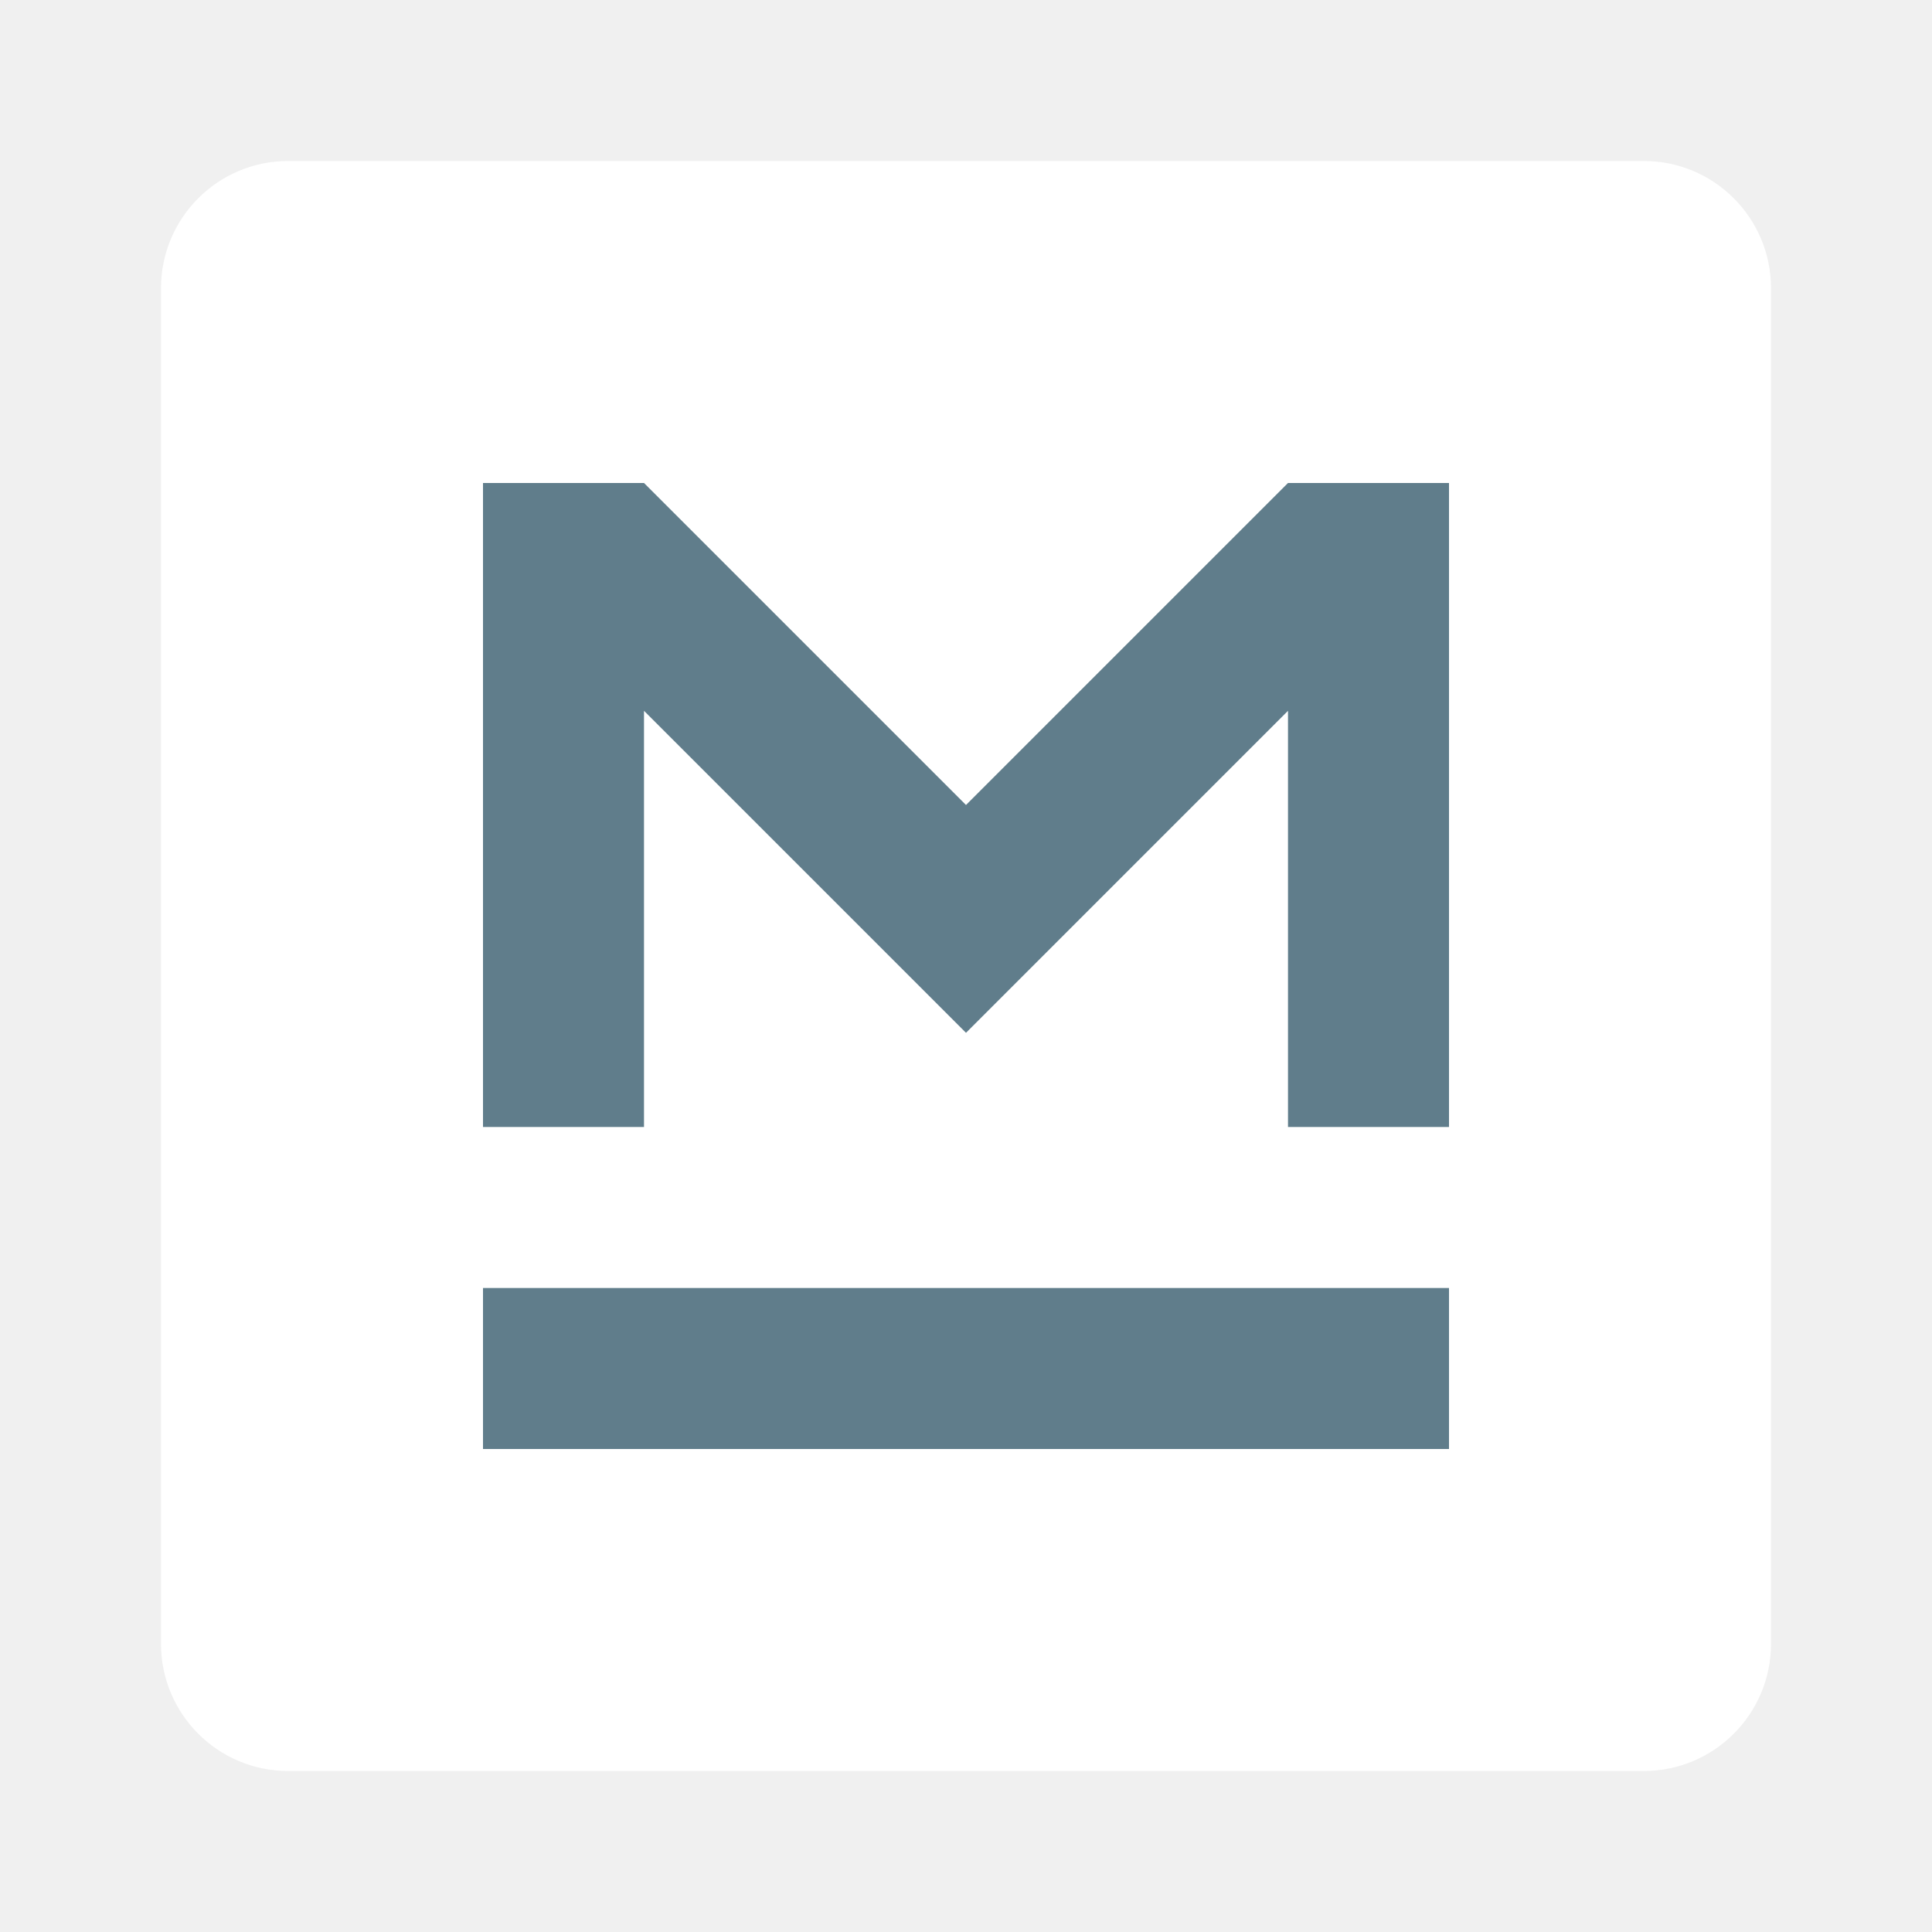
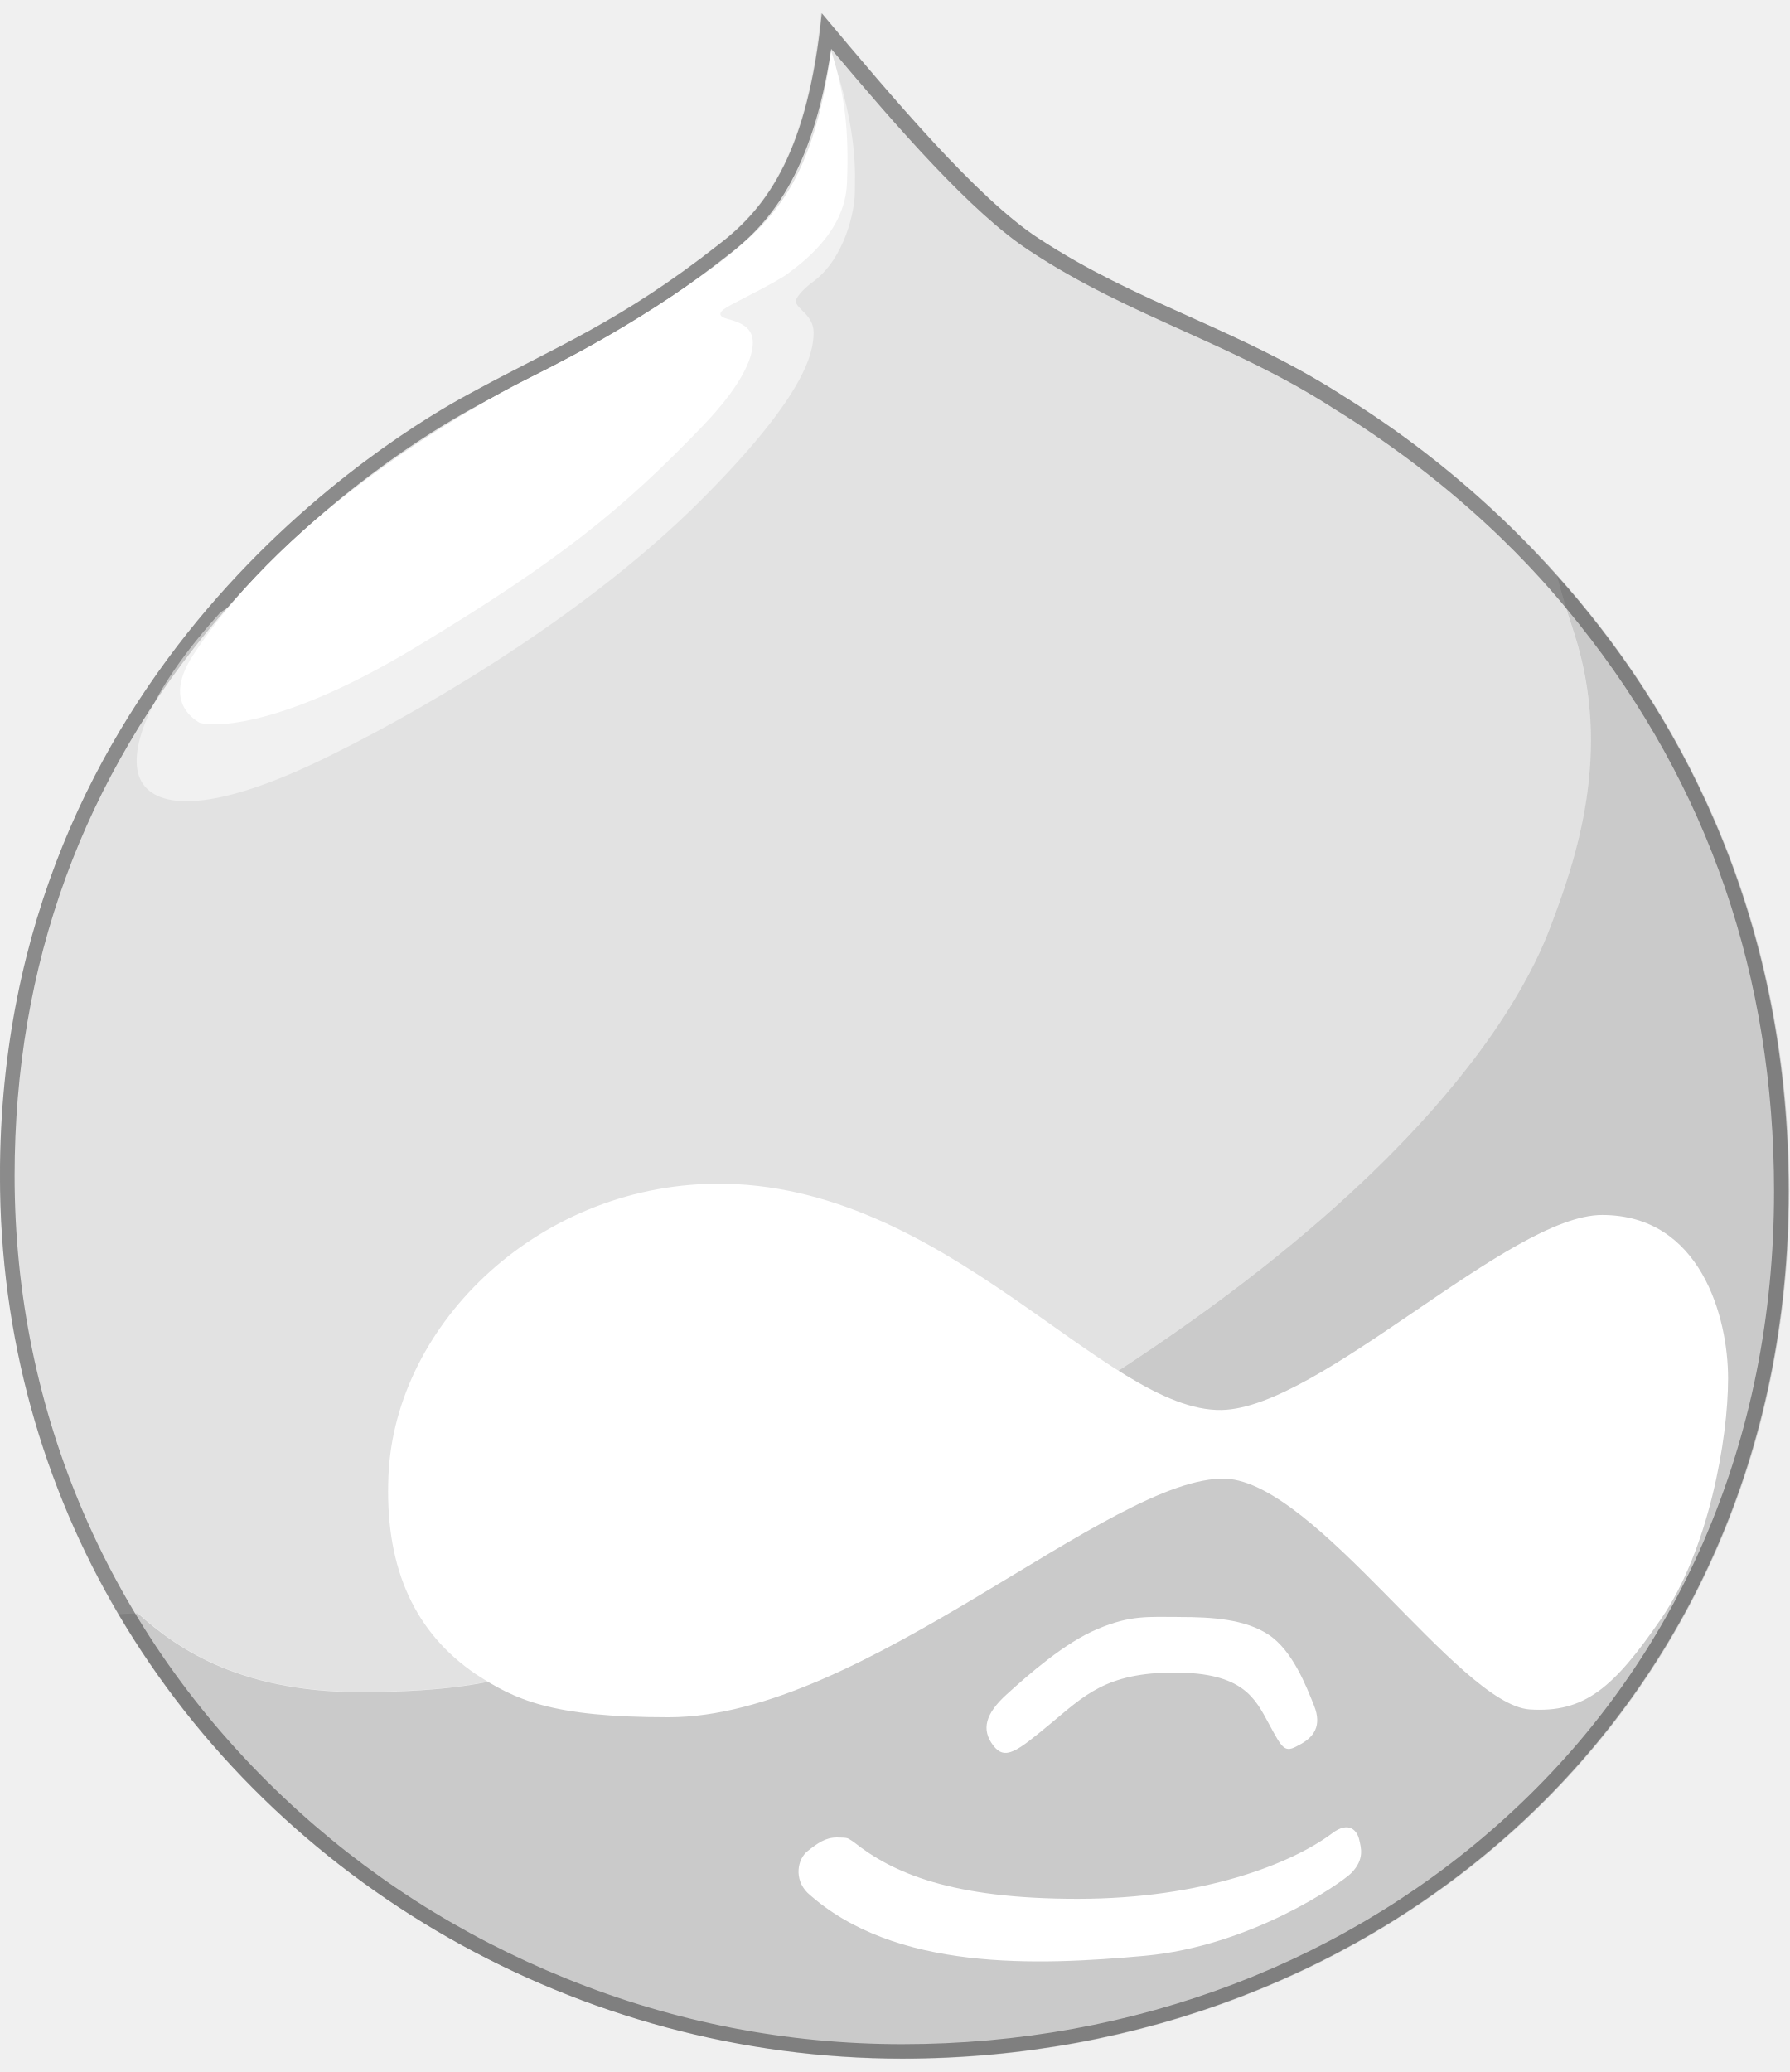
- <svg xmlns="http://www.w3.org/2000/svg" id="Layer_1" data-name="Layer 1" width="24" height="24" viewBox="0 0 24 24">
-   <defs>
-     <style>
-       .cls-1 {
-         fill: #fff;
-       }
- 
-       .cls-2 {
-         fill: #607d8b;
-       }
-     </style>
-   </defs>
-   <rect class="cls-1" x="2" y="2" width="20" height="20" rx="1.58" ry="1.58" />
-   <path class="cls-2" d="M18,18H6V16H18v2ZM16,6h0l-4,4L8,6H6v8H8V8.83l4,4,4-4V14h2V6H16Z" />
+ <svg xmlns="http://www.w3.org/2000/svg" width="57" height="66" viewBox="471.5 467 57 66" enable-background="new 471.5 467 57 66">
+   <path opacity=".2" fill="#303030" d="M528.5 504.965c0 16.634-13.123 27.615-28.24 27.615-10.29 0-19.894-5.523-24.978-14.167l.605-.027c1.313 1.192 3.39 2.58 7.404 2.515 4.77-.064 5.645-.875 9.855-2.756 22.716-10.17 26.925-19.457 27.736-21.59s2.013-5.587.756-9.415c-.242-.737-.42-1.333-.54-1.808-3.018-3.372-6.017-5.225-6.92-5.784-.14-.093-.29-.177-.43-.26l.44.26c2.01 1.247 14.314 8.782 14.314 25.417z" />
+   <path fill="#fff" d="M509.09 518.507c1.006 0 2.077.065 2.83.568.756.503 1.193 1.63 1.445 2.263.25.634 0 1.006-.503 1.258-.438.25-.503.12-.94-.69-.44-.81-.82-1.63-3.01-1.63s-2.887.755-3.948 1.63c-1.062.876-1.443 1.193-1.825.69s-.253-1.006.437-1.63 1.825-1.63 2.888-2.077c1.06-.45 1.62-.383 2.625-.383zm-10.413 7.152c1.257 1.005 3.14 1.825 7.153 1.825 4.015 0 6.836-1.137 8.094-2.077.568-.438.82-.065.875.187.056.25.186.624-.252 1.07-.316.317-3.194 2.33-6.594 2.636-3.4.31-7.964.504-10.73-2.01-.438-.44-.316-1.07 0-1.323.317-.25.568-.438.94-.438.374.008.317.008.513.13z" />
+   <path opacity=".2" fill="#aaa" d="M520.89 496.545c-.81 2.133-5.02 11.42-27.735 21.59-4.21 1.88-5.085 2.69-9.854 2.756-4.013.066-6.09-1.32-7.403-2.514l-.605.028h-.01c-2.393-4.042-3.78-8.783-3.78-13.952 0-7.852 2.97-13.654 6.287-17.687.11-.13.213-.26.325-.382 2.683-3.148 5.55-5.17 7.218-6.203.038-.028.075-.047.112-.065.42-.25.754-.447.987-.568 2.757-1.51 4.77-2.263 7.963-4.77.12-.092.242-.186.354-.288l.008-.01c.875-.754 1.64-1.76 2.18-3.4v-.008c.325-.97.567-2.16.716-3.65l.02.018c2.253 2.69 4.954 5.886 6.89 7.144.69.447 1.38.848 2.068 1.202l.3.15c2.243 1.126 4.507 1.945 6.807 3.333l.428.26c.903.56 3.902 2.412 6.92 5.784.12.475.298 1.07.54 1.807 1.274 3.837.073 7.292-.737 9.425z" />
+   <path opacity=".5" fill="#333" d="M514.176 479.538c-3.26-2.077-6.464-2.887-9.603-4.955-1.938-1.267-4.64-4.47-6.893-7.162-.438 4.332-1.686 6.148-3.26 7.35-3.195 2.515-5.207 3.26-7.963 4.77-2.338 1.256-14.958 8.726-14.958 24.913 0 5.17 1.387 9.91 3.77 13.96 5.077 8.635 14.68 14.158 24.97 14.158 15.126 0 28.24-10.98 28.24-27.614 0-9.127-3.707-15.526-7.386-19.633-3.016-3.382-6.015-5.217-6.918-5.785zm7.627 7.34c4.117 5.15 6.213 11.23 6.213 18.077 0 3.968-.755 7.712-2.245 11.148-1.414 3.25-3.444 6.13-6.053 8.56-5.15 4.806-12.062 7.45-19.475 7.45-3.67 0-7.265-.698-10.692-2.086-3.372-1.36-6.398-3.297-9.016-5.774-5.532-5.225-8.57-12.257-8.57-19.8 0-6.716 2.18-12.695 6.483-17.753 3.288-3.865 6.836-6.007 8.196-6.743.67-.363 1.285-.69 1.89-.997 1.892-.97 3.68-1.89 6.14-3.818 1.312-.997 2.71-2.58 3.305-6.585 2.077 2.468 4.48 5.234 6.314 6.426 1.63 1.08 3.307 1.835 4.918 2.562 1.527.69 3.11 1.406 4.676 2.403l.056.037c4.62 2.84 7.06 5.896 7.86 6.892z" />
+   <path opacity=".5" fill="#fff" d="M497.98 468.678c.874 2.58.753 3.893.753 4.452 0 .56-.307 2.077-1.313 2.832-.438.317-.568.568-.568.624 0 .25.568.438.568 1.006 0 .69-.317 2.077-3.642 5.393-3.325 3.316-8.103 6.278-11.8 8.103-3.698 1.826-5.468 1.686-5.97.81s.185-2.83 2.514-5.392l9.667-6.278 9.164-6.398.503-2.44" />
+   <path fill="#fff" d="M497.98 468.613c-.57 4.145-1.826 5.393-3.512 6.715-2.83 2.133-5.588 3.446-6.212 3.763-1.63.82-7.535 4.08-10.608 8.784-.94 1.444 0 2.012.186 2.133.187.12 2.33.372 6.9-2.385 4.574-2.757 6.595-4.387 9.175-7.078 1.377-1.444 1.573-2.263 1.573-2.636 0-.438-.316-.624-.82-.754-.25-.065-.316-.187 0-.373.317-.186 1.622-.82 1.938-1.07.318-.25 1.827-1.257 1.882-2.887.065-1.63-.056-2.766-.503-4.21zm-14.112 45.628c.065-4.898 4.648-9.472 10.422-9.536 7.348-.065 12.424 7.283 16.13 7.208 3.14-.064 9.166-6.212 12.118-6.212 3.14 0 4.014 3.26 4.014 5.206 0 1.938-.623 5.458-2.133 7.656-1.51 2.198-2.44 3.008-4.2 2.888-2.264-.187-6.78-7.21-9.67-7.35-3.64-.12-11.547 7.6-17.75 7.6-3.763 0-4.9-.567-6.147-1.378-1.92-1.312-2.85-3.315-2.785-6.08z" />
</svg>
